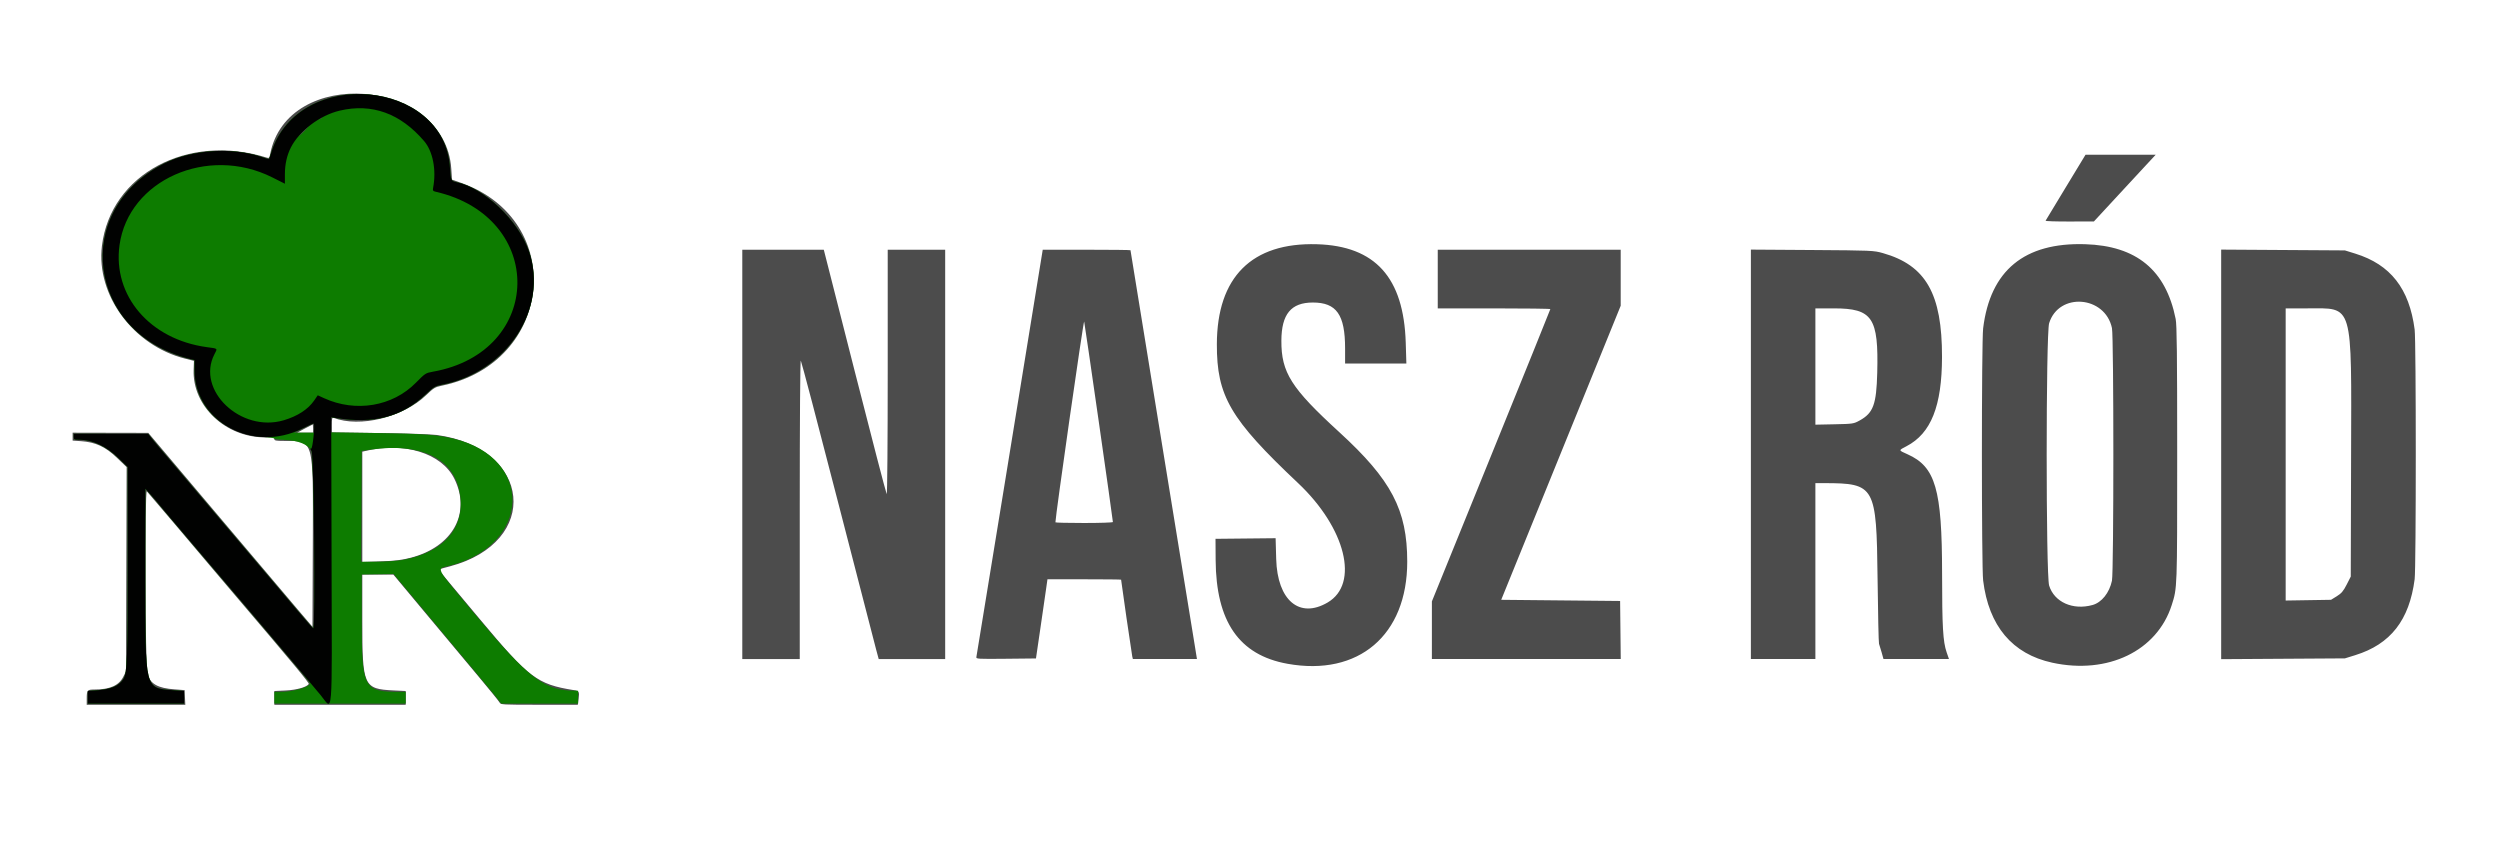
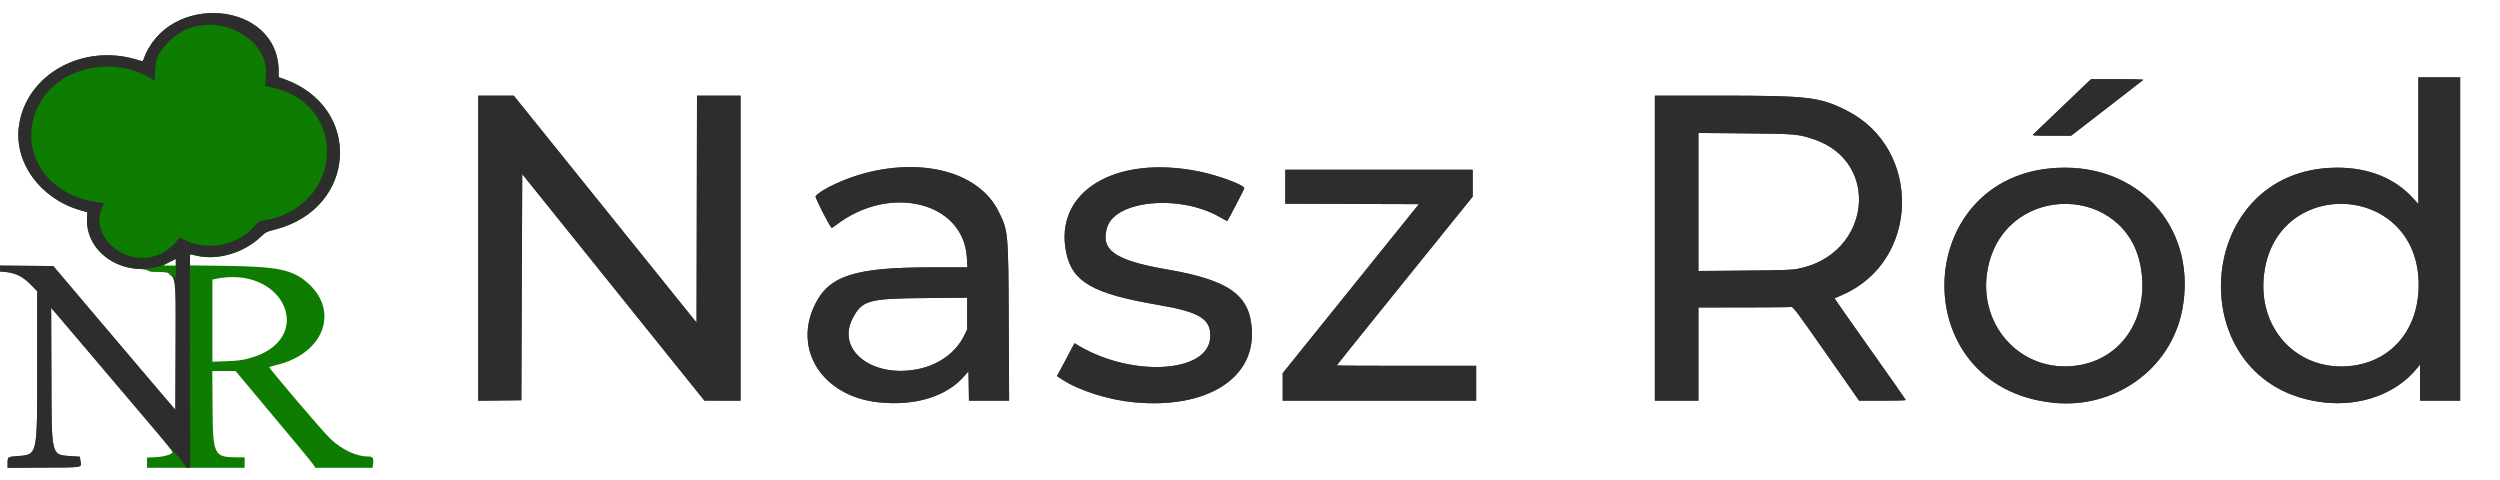
- <svg xmlns="http://www.w3.org/2000/svg" width="564.005mm" height="189.916mm" viewBox="0 0 564.005 189.916" version="1.1" id="svg1" xml:space="preserve">
-   <g id="g3">
-     <path style="fill:#4c4c4c" d="m 19.56,157.698 c 0,-1.992 0.117,-2.138 1.712,-2.138 3.517,0 5.566,-0.909 6.56,-2.91 l 0.591,-1.191 0.073,-23.042 0.073,-23.042 -2.194,-2.106 c -2.584,-2.48 -4.799,-3.506 -8.073,-3.736 L 16.385,99.398 v -0.891 -0.891 l 8.533,0.019 8.533,0.019 15.214,17.999 c 8.367,9.9 16.702,19.743 18.521,21.875 l 3.307,3.876 0.075,-18.785 c 0.096,-24.013 0.342,-23.151 -6.606,-23.151 -1.662,0 -2.069,-0.078 -2.069,-0.397 0,-0.319 -0.407,-0.397 -2.074,-0.397 -8.918,0 -16.41,-7.048 -16.135,-15.179 l 0.07,-2.083 -1.977,-0.498 C 30.066,77.967 21.651,66.574 22.992,55.481 24.949,39.286 42.385,29.958 60.206,35.57 c 0.479,0.151 0.586,0.046 0.729,-0.716 3.777,-20.133 39.467,-17.343 40.873,3.196 l 0.17,2.48 1.988,0.701 c 24.048,8.477 20.981,40.621 -4.369,45.798 -1.419,0.29 -1.784,0.513 -3.44,2.103 -5.234,5.028 -14.974,7.415 -20.929,5.13 -0.294,-0.113 -0.37,0.213 -0.37,1.574 v 1.716 l 10.782,0.144 c 5.93,0.079 11.734,0.275 12.898,0.436 21.474,2.962 23.575,24.159 2.938,29.646 l -2.618,0.696 1.439,1.703 c 0.792,0.937 4.422,5.275 8.067,9.64 10.985,13.156 12.836,14.551 21.055,15.87 1.24,0.199 1.326,0.353 1.11,1.981 l -0.177,1.332 h -8.688 c -8.487,0 -8.695,-0.013 -8.978,-0.542 -0.16,-0.298 -2.257,-2.888 -4.661,-5.755 -2.404,-2.867 -7.724,-9.231 -11.823,-14.142 l -7.453,-8.93 H 85.243 81.737 V 139.936 c 0,14.908 0.264,15.498 7.078,15.827 l 2.712,0.131 v 1.553 1.553 H 76.71 61.893 v -1.552 l 0,-1.552 2.58,-0.125 c 2.481,-0.12 4.748,-0.761 5.183,-1.464 0.142,-0.23 -3.246,-4.308 -16.858,-20.292 -2.346,-2.755 -4.981,-5.862 -5.854,-6.903 -2.569,-3.064 -13.41,-15.833 -13.81,-16.265 -0.508,-0.55 -0.378,39.797 0.133,41.315 0.732,2.173 2.361,3.073 6.075,3.356 l 2.309,0.176 0.079,1.654 0.079,1.654 H 30.685 19.56 Z m 73.088,-31.865 c 9.485,-2.46 13.691,-10.062 9.859,-17.817 -2.857,-5.783 -11.355,-8.417 -20.175,-6.255 l -0.595,0.146 v 12.444 12.444 l 4.167,-0.147 c 3.248,-0.114 4.736,-0.294 6.744,-0.815 z M 70.624,96.69 c 0,-0.509 -0.035,-0.926 -0.078,-0.926 -0.043,0 -0.847,0.414 -1.786,0.92 l -1.708,0.92 1.786,0.006 1.786,0.006 z M 290.448,149.747 c -10.901,-1.965 -16.108,-9.495 -16.197,-23.424 l -0.03,-4.763 6.78,-0.07 6.78,-0.07 0.131,4.701 c 0.261,9.33 5.24,13.533 11.61,9.8 7.197,-4.218 4.086,-16.786 -6.666,-26.927 -15.326,-14.454 -18.36,-19.644 -18.33,-31.353 0.039,-15.138 7.889,-22.974 22.58,-22.541 13.153,0.387 19.585,7.519 20.031,22.211 l 0.143,4.696 h -6.912 -6.912 v -3.395 c 0,-7.614 -1.929,-10.363 -7.272,-10.363 -4.917,0 -7.076,2.614 -7.102,8.599 -0.032,7.19 2.188,10.699 13.063,20.647 11.765,10.762 15.329,17.557 15.331,29.226 0.002,16.564 -10.98,25.92 -27.03,23.027 z m 172.553,-0.241 c -9.025,-1.963 -14.34,-8.282 -15.6,-18.545 -0.374,-3.047 -0.374,-53.852 0,-56.899 1.601,-13.049 9.297,-19.394 23.008,-18.968 11.598,0.36 18.214,5.821 20.425,16.858 0.27,1.35 0.345,7.928 0.345,30.559 0,30.496 0.016,30.068 -1.237,33.999 -3.298,10.347 -14.43,15.717 -26.941,12.996 z m 9.081,-13.015 c 2.064,-0.573 3.8,-2.747 4.38,-5.484 0.419,-1.975 0.419,-55.017 0,-56.992 -1.551,-7.318 -12.002,-8.129 -14.173,-1.1 -0.739,2.394 -0.739,56.797 0,59.191 1.154,3.736 5.355,5.617 9.793,4.385 z M 167.462,102.51 V 56.341 l 9.194,0.001 9.194,0.001 6.987,27.449 c 3.843,15.097 7.087,27.562 7.21,27.701 0.123,0.138 0.223,-12.214 0.223,-27.451 V 56.341 h 6.482 6.482 v 46.17 46.17 h -7.499 -7.499 l -0.554,-2.051 c -0.305,-1.128 -4.205,-16.219 -8.667,-33.536 -4.462,-17.317 -8.221,-31.599 -8.351,-31.737 -0.14,-0.149 -0.238,13.561 -0.238,33.536 v 33.787 h -6.482 -6.482 z m 52.811,45.711 c 0.079,-0.333 11.501,-70.433 14.809,-90.889 l 0.16,-0.992 h 9.899 c 5.444,0 9.899,0.05 9.899,0.112 0,0.062 3.1,19.141 6.889,42.399 3.789,23.258 7.163,43.984 7.498,46.058 l 0.609,3.77 h -7.229 -7.229 l -0.142,-0.595 c -0.115,-0.483 -2.514,-17 -2.514,-17.307 0,-0.049 -3.738,-0.089 -8.307,-0.089 h -8.307 l -0.327,2.315 c -0.18,1.273 -0.763,5.292 -1.296,8.93 l -0.969,6.615 -6.778,0.071 c -6.365,0.066 -6.771,0.042 -6.666,-0.397 z m 30.797,-30.451 c 0,-0.562 -6.388,-45.152 -6.482,-45.245 -0.175,-0.175 -6.483,43.915 -6.483,45.312 0,0.083 2.917,0.151 6.482,0.151 3.565,0 6.482,-0.098 6.482,-0.218 z m 71.967,24.408 v -6.502 l 13.361,-32.889 c 7.349,-18.089 13.361,-32.963 13.361,-33.053 0,-0.09 -5.715,-0.164 -12.7,-0.164 h -12.7 V 62.955 56.341 h 20.637 20.637 v 6.317 6.317 l -13.478,33.172 -13.478,33.172 13.412,0.132 13.412,0.132 0.071,6.548 0.071,6.548 h -21.304 -21.304 z m 71.967,-39.683 V 56.311 l 13.824,0.093 c 13.414,0.091 13.887,0.111 15.941,0.692 9.716,2.749 13.378,9.181 13.354,23.454 -0.019,11.045 -2.477,17.228 -7.995,20.108 -1.866,0.974 -1.875,0.894 0.209,1.825 6.32,2.823 7.789,7.885 7.801,26.875 0.007,12.071 0.2,15.409 1.026,17.8 l 0.526,1.521 h -7.387 -7.387 l -0.422,-1.521 c -0.232,-0.837 -0.495,-1.7 -0.584,-1.918 -0.089,-0.218 -0.236,-6.886 -0.328,-14.817 -0.24,-20.792 -0.58,-21.4 -11.976,-21.427 l -2.051,-0.005 v 19.844 19.844 h -7.276 -7.276 z m 24.553,-7.641 c 3.063,-1.697 3.764,-3.604 3.951,-10.749 0.326,-12.459 -1.069,-14.531 -9.785,-14.535 l -4.167,-0.002 v 13.12 13.12 l 4.299,-0.089 c 4.184,-0.087 4.337,-0.11 5.702,-0.866 z m 81.544,7.656 V 56.311 l 13.957,0.09 13.957,0.09 2.33,0.722 c 7.964,2.468 12.205,7.892 13.406,17.145 0.337,2.597 0.337,53.708 0,56.305 -1.201,9.253 -5.442,14.677 -13.406,17.145 l -2.33,0.722 -13.957,0.09 -13.957,0.09 z m 26.083,32.004 c 1.047,-0.647 1.482,-1.159 2.227,-2.619 l 0.926,-1.815 0.072,-26.852 c 0.095,-35.415 0.612,-33.659 -9.914,-33.659 h -4.843 v 32.956 32.956 l 5.115,-0.082 5.115,-0.082 z M 461.489,49.792 c 0.058,-0.109 2.109,-3.502 4.558,-7.541 l 4.452,-7.342 h 7.915 7.915 l -2.072,2.23 c -1.14,1.226 -4.275,4.612 -6.967,7.524 l -4.895,5.294 -5.506,0.017 c -3.028,0.009 -5.458,-0.072 -5.4,-0.181 z" id="path5" />
-     <path style="fill:#0d7c00" d="m 19.824,157.316 v -1.419 l 2.315,-0.187 c 3.004,-0.242 4.7,-0.996 5.693,-2.532 0.858,-1.325 0.987,-4.805 0.987,-26.472 v -21.326 l -2.051,-1.994 c -2.824,-2.745 -5.913,-4.184 -8.985,-4.184 -1.034,0 -1.135,-0.059 -1.135,-0.661 v -0.661 l 8.401,0.01 8.401,0.01 0.794,1.014 c 0.437,0.558 2.044,2.474 3.572,4.26 1.528,1.785 3.195,3.75 3.704,4.366 0.509,0.616 4.141,4.902 8.07,9.524 3.929,4.622 7.62,8.972 8.202,9.666 0.582,0.695 2.209,2.614 3.615,4.264 1.406,1.651 4.009,4.728 5.784,6.838 1.775,2.11 3.336,3.877 3.469,3.927 0.571,0.213 0.148,-39.164 -0.43,-40.12 -0.852,-1.41 -2.842,-2.22 -5.836,-2.377 -1.375,-0.072 -2.5,-0.217 -2.5,-0.321 0,-0.105 -1.059,-0.271 -2.354,-0.368 C 50.225,97.869 43.901,91.793 43.901,83.547 V 81.232 L 42.777,80.953 C 19.644,75.205 16.023,47.479 37.022,36.89 c 6.271,-3.162 15.383,-3.76 22.1,-1.449 0.844,0.29 1.557,0.498 1.583,0.461 0.026,-0.037 0.254,-0.722 0.506,-1.522 6.14,-19.49 39.196,-16.561 40.306,3.572 0.147,2.659 0.26,2.91 1.415,3.141 6.273,1.255 13.991,8.599 16.409,15.614 4.433,12.86 -4.953,27.249 -19.617,30.076 -1.59,0.306 -1.863,0.469 -3.708,2.208 -5.376,5.068 -11.61,6.695 -20.299,5.298 l -1.124,-0.181 v 1.716 1.716 l 10.253,0.152 c 10.73,0.159 13.803,0.383 17.529,1.279 18.087,4.348 17.471,24.025 -0.897,28.645 -3.122,0.785 -3.633,-0.205 5.614,10.883 12.072,14.475 15.748,17.308 22.469,17.323 l 0.86,0.002 v 1.455 1.455 h -8.681 -8.681 l -0.561,-0.759 c -0.503,-0.681 -8.215,-9.953 -19.625,-23.599 l -4.08,-4.879 -3.593,0.052 -3.593,0.052 v 10.929 c 0,14.628 0.504,15.559 8.422,15.559 h 1.5 v 1.323 1.323 H 76.71 61.893 v -1.323 -1.323 h 1.407 c 2.608,0 6.104,-0.947 6.628,-1.795 0.116,-0.188 -1.795,-2.511 -10.249,-12.464 -1.038,-1.221 -2.72,-3.202 -3.739,-4.402 -3.322,-3.912 -5.961,-7.012 -12.69,-14.907 -3.643,-4.274 -6.922,-8.154 -7.286,-8.621 -0.364,-0.467 -1.227,-1.478 -1.918,-2.245 l -1.257,-1.396 v 19.992 c 0,25.744 -0.197,24.966 6.444,25.476 l 2.287,0.176 v 1.416 1.416 H 30.672 19.824 Z m 70.94,-30.984 c 9.742,-1.706 14.621,-7.741 12.816,-15.852 -1.605,-7.213 -8.902,-10.569 -19.727,-9.073 l -2.249,0.311 -0.069,12.502 -0.069,12.502 h 3.54 c 1.947,0 4.538,-0.175 5.757,-0.388 z M 70.889,96.557 c 0,-0.582 -0.074,-1.058 -0.165,-1.058 -0.091,0 -1.117,0.476 -2.28,1.058 l -2.114,1.058 H 68.609 70.889 Z M 68.64,29.618 c 0.568,-0.582 0.974,-1.058 0.901,-1.058 -0.073,0 -0.597,0.476 -1.166,1.058 -0.568,0.582 -0.974,1.058 -0.901,1.058 0.073,0 0.597,-0.476 1.166,-1.058 z m 3.976,-3.124 c -0.081,-0.081 -0.295,-1.68e-4 -0.474,0.181 -0.259,0.261 -0.229,0.292 0.148,0.148 0.261,-0.099 0.408,-0.247 0.326,-0.329 z m 17.588,0.355 c 0,-0.068 -0.268,-0.253 -0.595,-0.411 -0.572,-0.277 -0.575,-0.272 -0.082,0.123 0.54,0.432 0.677,0.491 0.677,0.288 z m -1.587,-0.935 c -0.218,-0.141 -0.516,-0.256 -0.661,-0.256 -0.146,0 -0.086,0.115 0.132,0.256 0.218,0.141 0.516,0.256 0.661,0.256 0.146,0 0.086,-0.115 -0.132,-0.256 z" id="path4" />
-     <path style="fill:#010201" d="m 19.824,157.316 v -1.419 l 2.315,-0.187 c 3.004,-0.242 4.7,-0.996 5.693,-2.532 0.858,-1.325 0.987,-4.805 0.987,-26.472 v -21.326 l -2.051,-1.994 c -2.824,-2.745 -5.913,-4.184 -8.985,-4.184 -1.034,0 -1.135,-0.059 -1.135,-0.661 v -0.661 l 8.401,0.01 8.401,0.01 0.794,1.014 c 0.437,0.558 2.044,2.474 3.572,4.26 1.528,1.785 3.195,3.75 3.704,4.366 0.509,0.616 4.141,4.902 8.07,9.524 3.929,4.622 7.62,8.972 8.202,9.666 0.582,0.695 2.209,2.614 3.615,4.264 1.406,1.651 4.009,4.728 5.784,6.838 1.775,2.11 3.336,3.877 3.469,3.927 0.517,0.193 0.156,-39.182 -0.367,-39.98 -0.325,-0.496 -0.357,-0.667 -0.107,-0.571 0.342,0.131 0.91,-5.326 0.588,-5.648 -0.064,-0.064 -1.216,0.439 -2.561,1.117 C 57.114,102.274 43.901,95.139 43.901,83.547 V 81.232 L 42.777,80.953 C 19.644,75.205 16.023,47.479 37.022,36.89 c 6.271,-3.162 15.383,-3.76 22.1,-1.449 0.844,0.29 1.557,0.498 1.583,0.461 0.026,-0.037 0.254,-0.722 0.506,-1.522 6.14,-19.49 39.196,-16.561 40.306,3.572 0.147,2.659 0.26,2.91 1.415,3.141 6.273,1.255 13.991,8.599 16.409,15.614 4.433,12.86 -4.953,27.249 -19.617,30.076 -1.59,0.306 -1.863,0.469 -3.708,2.208 -5.36,5.053 -11.618,6.695 -20.233,5.309 l -1.058,-0.17 0.08,32.302 c 0.091,37.023 0.352,33.825 -2.474,30.388 -1.387,-1.686 -7.026,-8.369 -12.652,-14.991 -1.038,-1.221 -2.72,-3.202 -3.739,-4.402 -3.322,-3.912 -5.961,-7.012 -12.69,-14.907 -3.643,-4.274 -6.922,-8.154 -7.286,-8.621 -0.364,-0.467 -1.227,-1.478 -1.918,-2.245 l -1.257,-1.396 v 19.992 c 0,25.744 -0.197,24.966 6.444,25.476 l 2.287,0.176 v 1.416 1.416 H 30.672 19.824 Z m 44.204,-62.508 c 3.131,-0.93 5.481,-2.463 6.871,-4.483 l 0.788,-1.145 1.411,0.646 c 7.142,3.27 15.467,1.874 20.72,-3.474 2.087,-2.125 2.214,-2.208 3.836,-2.495 C 122.72,79.422 123.219,49.002 98.321,43.264 97.678,43.116 97.593,42.992 97.711,42.374 98.478,38.361 97.664,34.14 95.677,31.823 90.314,25.571 83.912,23.257 76.667,24.953 c -4.466,1.046 -9.121,4.545 -11.03,8.292 -0.903,1.773 -1.363,3.81 -1.363,6.04 v 2.164 l -2.844,-1.428 C 46.835,32.695 28.982,40.615 26.963,55.312 c -1.567,11.405 6.853,21.246 19.68,23.002 2.598,0.356 2.45,0.217 1.729,1.615 -4.18,8.103 5.974,17.753 15.656,14.879 z" id="path3" />
+ <svg xmlns="http://www.w3.org/2000/svg" width="758.925mm" height="145.647mm" viewBox="0 0 758.925 145.647" version="1.1" id="svg1" xml:space="preserve">
+   <defs id="defs1" />
+   <g id="layer1" transform="translate(310.671,10.13845)">
+     <g id="g1">
+       <path style="fill:#0d7c00" d="m -308.368,130.488 c 0.005,-1.887 0.081,-1.95 2.587,-2.138 6.649,-0.5 6.405,0.558 6.405,-27.799 V 78.248 l -1.867,-1.897 c -2.597,-2.639 -4.713,-3.664 -8.187,-3.968 l -1.984,-0.173 -0.083,-0.864 -0.083,-0.864 8.538,0.07 8.538,0.07 3.149,3.704 c 2.892,3.402 5.428,6.396 9.972,11.773 6.804,8.052 16.874,19.918 20.095,23.68 l 3.85,4.497 0.068,-19.139 c 0.084,-23.727 0.402,-22.473 -5.756,-22.736 -1.577,-0.067 -2.612,-0.231 -2.778,-0.439 -0.163,-0.204 -1.282,-0.391 -2.91,-0.487 -8.923,-0.525 -15.77,-7.282 -15.438,-15.238 l 0.081,-1.949 -2.182,-0.63 c -12.049,-3.479 -20.037,-14.4 -18.59,-25.418 2.062,-15.704 19.353,-25.393 36.045,-20.198 1.455,0.453 1.584,0.457 1.726,0.049 7.271,-20.89 41.088,-18.078 41.088,3.416 v 1.761 l 1.654,0.591 c 23.949,8.564 22.121,39.33 -2.713,45.669 -2.646,0.676 -2.852,0.78 -4.365,2.212 -5.198,4.922 -13.107,7.244 -19.529,5.733 -0.991,-0.233 -1.855,-0.424 -1.918,-0.424 -0.064,0 -0.116,0.76 -0.116,1.688 v 1.688 l 10.782,0.144 c 15.916,0.212 20.346,1.122 24.952,5.126 9.721,8.45 5.104,21.284 -8.938,24.846 -1.402,0.356 -2.596,0.693 -2.653,0.75 -0.239,0.239 16.031,19.352 18.453,21.677 3.52,3.379 7.94,5.465 11.579,5.465 1.353,0 1.711,0.49 1.502,2.059 l -0.183,1.38 h -8.688 -8.688 l -0.319,-0.595 c -0.175,-0.327 -2.161,-2.798 -4.412,-5.49 -2.251,-2.692 -7.55,-9.032 -11.775,-14.089 l -7.681,-9.194 h -3.54 -3.54 l 0.079,11.179 c 0.103,14.454 0.39,15.015 7.678,15.015 h 2.059 v 1.587 1.587 h -14.817 -14.817 v -1.552 -1.552 l 2.58,-0.125 c 2.497,-0.121 4.749,-0.761 5.19,-1.476 0.091,-0.147 -3.356,-4.417 -7.659,-9.489 -10.625,-12.522 -10.857,-12.795 -15.488,-18.241 -2.239,-2.633 -5.975,-7.031 -8.303,-9.775 -2.328,-2.744 -4.501,-5.293 -4.827,-5.664 l -0.594,-0.676 0.075,20.373 c 0.094,25.506 -0.252,24.186 6.459,24.659 l 2.172,0.153 0.168,1.123 c 0.346,2.307 1.385,2.102 -11.065,2.18 l -11.043,0.069 z m 73.084,-31.78 c 21.134,-5.482 11.138,-28.839 -10.316,-24.105 l -0.595,0.131 v 12.468 12.468 l 4.167,-0.147 c 3.248,-0.114 4.736,-0.294 6.744,-0.815 z m -22.024,-29.245 v -1.028 l -1.786,0.936 c -0.982,0.515 -1.836,0.977 -1.896,1.028 -0.061,0.05 0.743,0.091 1.786,0.091 h 1.896 z M -43.931,112.001 C -60.808,110.225 -70.001,96.219 -63.338,82.437 -59.026,73.52 -51.251,71.02 -27.837,71.02 h 10.848 l -0.181,-3.024 c -1.003,-16.779 -23.232,-22.359 -39.546,-9.928 -0.779,0.594 -1.45,1.042 -1.491,0.997 -0.915,-1.015 -5.125,-9.334 -4.875,-9.635 1.808,-2.178 9.46,-5.671 15.853,-7.236 17.944,-4.393 33.998,0.392 39.678,11.827 2.965,5.968 2.982,6.157 3.109,33.735 l 0.109,23.746 h -6.096 -6.096 l -0.072,-4.472 -0.072,-4.472 -1.297,1.496 c -5.366,6.188 -14.914,9.111 -25.965,7.948 z m 12.842,-10.297 c 5.895,-1.414 10.682,-5.044 13.097,-9.932 l 0.925,-1.873 V 85.073 80.248 l -12.766,0.095 c -17.197,0.128 -19.119,0.665 -21.986,6.147 -5.198,9.94 6.604,18.601 20.729,15.213 z m 64.823,10.3 c -7.927,-0.733 -16.951,-3.605 -22.126,-7.041 l -1.419,-0.942 1.021,-1.882 c 0.562,-1.035 1.759,-3.279 2.66,-4.987 l 1.639,-3.105 1.373,0.812 C 33.005,104.394 55.845,103.074 56.689,92.558 57.154,86.771 53.789,84.611 40.878,82.411 21.073,79.036 14.832,75.469 12.986,66.467 9.207,48.048 27.774,36.74 53.314,41.906 c 5.895,1.192 13.758,4.114 13.758,5.112 0,0.222 -4.85,9.537 -5.171,9.931 -0.038,0.047 -1.009,-0.462 -2.158,-1.129 -12.12,-7.042 -31.917,-5.221 -34.353,3.16 -2.003,6.89 2.392,9.938 18.292,12.686 18.951,3.276 25.225,7.835 25.692,18.669 0.634,14.721 -14.074,23.663 -35.639,21.669 z m 279.003,0.133 c -46.315,-4.725 -43.103,-71.381 3.44,-71.373 24.021,0.004 40.174,19.621 35.597,43.232 -3.459,17.845 -20.381,30.044 -39.037,28.141 z m 7.284,-11.337 c 13.665,-2.06 21.812,-14.743 19.177,-29.854 -4.357,-24.988 -39.857,-25.818 -46.095,-1.077 -4.471,17.733 9.323,33.584 26.919,30.931 z m 74.75,11.223 c -44.053,-5.032 -40.387,-71.102 3.955,-71.263 9.563,-0.035 17.528,3.145 23.085,9.216 l 1.654,1.807 V 32.561 13.34 h 6.35 6.35 v 49.08 49.08 h -6.085 -6.085 l -0.005,-5.49 -0.005,-5.49 -0.97,1.191 c -6.252,7.673 -16.996,11.595 -28.242,10.31 z m 8.592,-11.119 c 12.269,-1.529 20.266,-11.317 20.2,-24.724 -0.155,-31.458 -44.605,-33.083 -47.065,-1.72 -1.271,16.214 11.115,28.407 26.864,26.443 z M -165.497,65.203 V 18.897 l 5.398,0 5.398,0 27.741,34.447 27.741,34.447 0.067,-34.447 0.067,-34.447 h 6.614 6.614 v 46.302 46.302 l -5.49,-0.016 -5.49,-0.016 -27.649,-34.381 -27.649,-34.381 -0.132,34.331 -0.132,34.331 -6.548,0.071 -6.548,0.071 z M 78.713,107.324 v -4.177 L 99.383,77.492 120.053,51.837 99.78,51.77 79.507,51.702 v -5.158 -5.158 h 28.443 28.443 v 4.087 4.087 L 115.755,75.112 c -11.351,14.054 -20.637,25.609 -20.637,25.679 0,0.07 9.525,0.126 21.167,0.126 h 21.167 v 5.292 5.292 H 108.082 78.713 Z M 191.69,65.199 V 18.897 l 20.08,0 c 26.564,0 29.99,0.405 38.128,4.505 23.079,11.628 22.235,45.904 -1.378,56.014 -1.207,0.517 -2.232,0.97 -2.278,1.008 -0.046,0.038 4.802,6.956 10.775,15.374 5.972,8.418 10.862,15.395 10.866,15.505 0.004,0.109 -3.184,0.198 -7.085,0.198 h -7.092 L 243.693,97.193 c -8.731,-12.477 -10.083,-14.289 -10.569,-14.159 -0.306,0.082 -6.777,0.151 -14.381,0.153 l -13.824,0.004 v 14.155 14.155 h -6.615 -6.615 z m 43.46,6.248 c 21.985,-4.231 25.411,-32.394 4.781,-39.306 -4.734,-1.586 -5.534,-1.654 -20.923,-1.79 l -14.089,-0.124 v 20.949 20.949 l 13.957,-0.116 c 11.649,-0.097 14.34,-0.19 16.274,-0.562 z m 71.378,-40.761 c 0.213,-0.21 4.257,-4.076 8.986,-8.592 l 8.599,-8.211 8.057,-0.007 c 4.648,-0.004 7.95,0.092 7.805,0.226 -0.138,0.128 -5.125,3.997 -11.083,8.599 l -10.831,8.366 h -5.96 c -5.194,0 -5.91,-0.049 -5.573,-0.381 z" id="path2" />
+       <path style="fill:#2d2d2d" d="m -308.368,130.488 c 0.005,-1.887 0.081,-1.95 2.587,-2.138 6.649,-0.5 6.405,0.558 6.405,-27.799 V 78.248 l -1.867,-1.897 c -2.597,-2.639 -4.713,-3.664 -8.187,-3.968 l -1.984,-0.173 -0.083,-0.864 -0.083,-0.864 8.538,0.07 8.538,0.07 3.149,3.704 c 2.892,3.402 5.428,6.396 9.972,11.773 6.804,8.052 16.874,19.918 20.095,23.68 l 3.85,4.497 0.072,-19.049 c 0.08,-21.182 0.109,-20.792 -1.624,-21.849 -0.456,-0.278 -0.708,-0.506 -0.56,-0.507 0.148,-5.44e-4 0.714,0.301 1.257,0.67 l 0.987,0.671 V 71.346 68.479 l -2.315,1.145 c -11.315,5.594 -25.111,-1.903 -24.632,-13.385 l 0.081,-1.949 -2.182,-0.63 c -12.049,-3.479 -20.037,-14.4 -18.59,-25.418 2.062,-15.704 19.353,-25.393 36.045,-20.198 1.455,0.453 1.584,0.457 1.726,0.049 7.271,-20.89 41.088,-18.078 41.088,3.416 v 1.761 l 1.654,0.591 c 23.949,8.564 22.121,39.33 -2.713,45.669 -2.646,0.676 -2.852,0.78 -4.365,2.212 -5.198,4.922 -13.107,7.244 -19.529,5.733 -0.991,-0.233 -1.855,-0.424 -1.92,-0.424 -0.065,0 -0.087,14.585 -0.05,32.411 l 0.068,32.411 -0.728,-1e-5 c -0.467,-1e-5 -0.728,-0.141 -0.728,-0.393 0,-0.377 -2.496,-3.543 -3.445,-4.369 -0.251,-0.218 -3.933,-4.505 -8.184,-9.525 -8.875,-10.483 -9.859,-11.644 -15.39,-18.148 -2.239,-2.633 -5.975,-7.031 -8.303,-9.775 -2.328,-2.744 -4.501,-5.293 -4.827,-5.664 l -0.594,-0.676 0.075,20.373 c 0.094,25.506 -0.252,24.186 6.459,24.659 l 2.172,0.153 0.168,1.123 c 0.346,2.307 1.385,2.102 -11.065,2.18 l -11.043,0.069 z m 44.263,-62.773 c 2.876,-0.749 6.456,-3.263 7.537,-5.293 0.276,-0.519 0.307,-0.515 1.719,0.2 6.908,3.498 16.163,1.808 21.252,-3.881 1.47,-1.643 1.592,-1.718 3.263,-2.006 24.053,-4.138 25.645,-35.406 2.056,-40.368 -2.284,-0.48 -2.058,-0.142 -1.73,-2.597 1.84,-13.771 -18.258,-22.015 -28.814,-11.82 -3.74,3.612 -4.587,5.314 -4.776,9.599 l -0.125,2.839 -1.091,-0.671 c -11.575,-7.12 -28.129,-3.352 -33.934,7.723 -7.036,13.424 1.883,28.058 18.203,29.866 l 1.499,0.166 -0.573,1.24 c -3.839,8.308 5.722,17.552 15.515,15.001 z M -43.931,112.001 C -60.808,110.225 -70.001,96.219 -63.338,82.437 -59.026,73.52 -51.251,71.02 -27.837,71.02 h 10.848 l -0.181,-3.024 c -1.003,-16.779 -23.232,-22.359 -39.546,-9.928 -0.779,0.594 -1.45,1.042 -1.491,0.997 -0.915,-1.015 -5.125,-9.334 -4.875,-9.635 1.808,-2.178 9.46,-5.671 15.853,-7.236 17.944,-4.393 33.998,0.392 39.678,11.827 2.965,5.968 2.982,6.157 3.109,33.735 l 0.109,23.746 h -6.096 -6.096 l -0.072,-4.472 -0.072,-4.472 -1.297,1.496 c -5.366,6.188 -14.914,9.111 -25.965,7.948 z m 12.842,-10.297 c 5.895,-1.414 10.682,-5.044 13.097,-9.932 l 0.925,-1.873 V 85.073 80.248 l -12.766,0.095 c -17.197,0.128 -19.119,0.665 -21.986,6.147 -5.198,9.94 6.604,18.601 20.729,15.213 z m 64.823,10.3 c -7.927,-0.733 -16.951,-3.605 -22.126,-7.041 l -1.419,-0.942 1.021,-1.882 c 0.562,-1.035 1.759,-3.279 2.66,-4.987 l 1.639,-3.105 1.373,0.812 C 33.005,104.394 55.845,103.074 56.689,92.558 57.154,86.771 53.789,84.611 40.878,82.411 21.073,79.036 14.832,75.469 12.986,66.467 9.207,48.048 27.774,36.74 53.314,41.906 c 5.895,1.192 13.758,4.114 13.758,5.112 0,0.222 -4.85,9.537 -5.171,9.931 -0.038,0.047 -1.009,-0.462 -2.158,-1.129 -12.12,-7.042 -31.917,-5.221 -34.353,3.16 -2.003,6.89 2.392,9.938 18.292,12.686 18.951,3.276 25.225,7.835 25.692,18.669 0.634,14.721 -14.074,23.663 -35.639,21.669 z m 279.003,0.133 c -46.315,-4.725 -43.103,-71.381 3.44,-71.373 24.021,0.004 40.174,19.621 35.597,43.232 -3.459,17.845 -20.381,30.044 -39.037,28.141 z m 7.284,-11.337 c 13.665,-2.06 21.812,-14.743 19.177,-29.854 -4.357,-24.988 -39.857,-25.818 -46.095,-1.077 -4.471,17.733 9.323,33.584 26.919,30.931 z m 74.75,11.223 c -44.053,-5.032 -40.387,-71.102 3.955,-71.263 9.563,-0.035 17.528,3.145 23.085,9.216 l 1.654,1.807 V 32.561 13.34 h 6.35 6.35 v 49.08 49.08 h -6.085 -6.085 l -0.005,-5.49 -0.005,-5.49 -0.97,1.191 c -6.252,7.673 -16.996,11.595 -28.242,10.31 z m 8.592,-11.119 c 12.269,-1.529 20.266,-11.317 20.2,-24.724 -0.155,-31.458 -44.605,-33.083 -47.065,-1.72 -1.271,16.214 11.115,28.407 26.864,26.443 z M -165.497,65.203 V 18.897 l 5.398,0 5.398,0 27.741,34.447 27.741,34.447 0.067,-34.447 0.067,-34.447 h 6.614 6.614 v 46.302 46.302 l -5.49,-0.016 -5.49,-0.016 -27.649,-34.381 -27.649,-34.381 -0.132,34.331 -0.132,34.331 -6.548,0.071 -6.548,0.071 z M 78.713,107.324 v -4.177 L 99.383,77.492 120.053,51.837 99.78,51.77 79.507,51.702 v -5.158 -5.158 h 28.443 28.443 v 4.087 4.087 L 115.755,75.112 c -11.351,14.054 -20.637,25.609 -20.637,25.679 0,0.07 9.525,0.126 21.167,0.126 h 21.167 v 5.292 5.292 H 108.082 78.713 Z M 191.69,65.199 V 18.897 l 20.08,0 c 26.564,0 29.99,0.405 38.128,4.505 23.079,11.628 22.235,45.904 -1.378,56.014 -1.207,0.517 -2.232,0.97 -2.278,1.008 -0.046,0.038 4.802,6.956 10.775,15.374 5.972,8.418 10.862,15.395 10.866,15.505 0.004,0.109 -3.184,0.198 -7.085,0.198 h -7.092 L 243.693,97.193 c -8.731,-12.477 -10.083,-14.289 -10.569,-14.159 -0.306,0.082 -6.777,0.151 -14.381,0.153 l -13.824,0.004 v 14.155 14.155 h -6.615 -6.615 z m 43.46,6.248 c 21.985,-4.231 25.411,-32.394 4.781,-39.306 -4.734,-1.586 -5.534,-1.654 -20.923,-1.79 l -14.089,-0.124 v 20.949 20.949 l 13.957,-0.116 c 11.649,-0.097 14.34,-0.19 16.274,-0.562 z m -500.192,0.704 c 0.476,-0.059 1.19,-0.058 1.587,0.003 0.398,0.06 0.008,0.109 -0.865,0.107 -0.873,-0.002 -1.198,-0.051 -0.723,-0.11 z M 306.529,30.686 c 0.213,-0.21 4.257,-4.076 8.986,-8.592 l 8.599,-8.211 8.057,-0.007 c 4.648,-0.004 7.95,0.092 7.805,0.226 -0.138,0.128 -5.125,3.997 -11.083,8.599 l -10.831,8.366 h -5.96 c -5.194,0 -5.91,-0.049 -5.573,-0.381 z" id="path1" />
+     </g>
  </g>
</svg>
